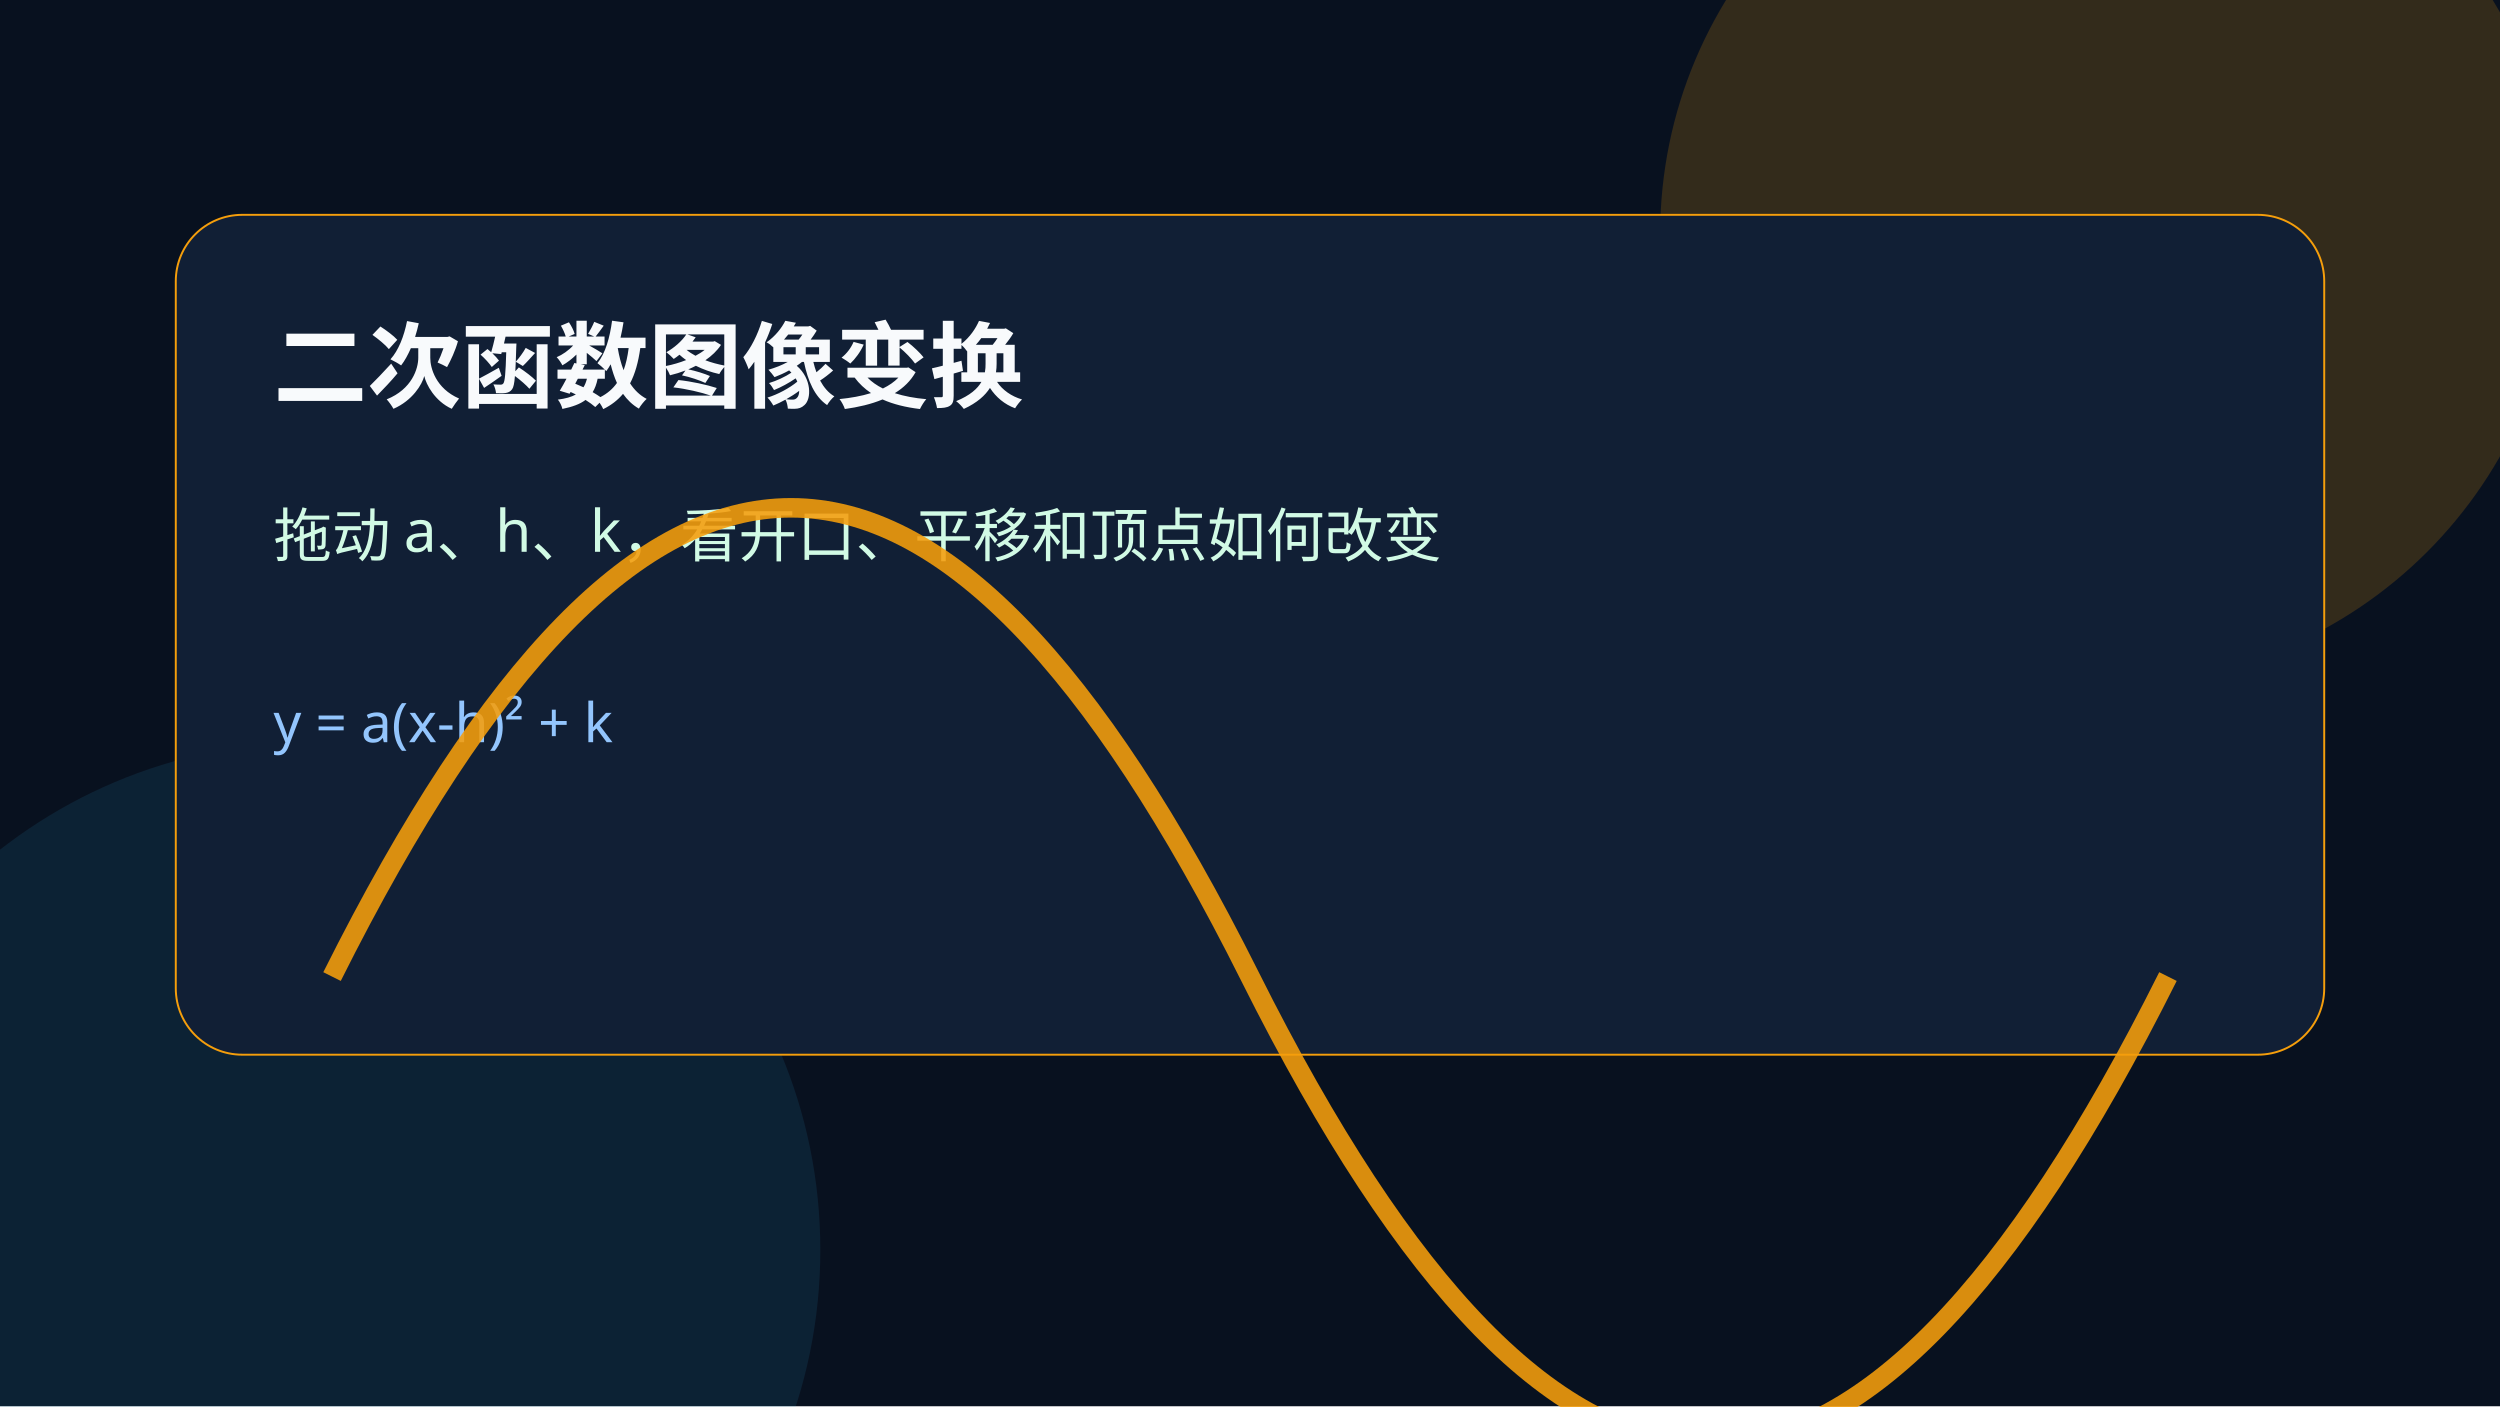
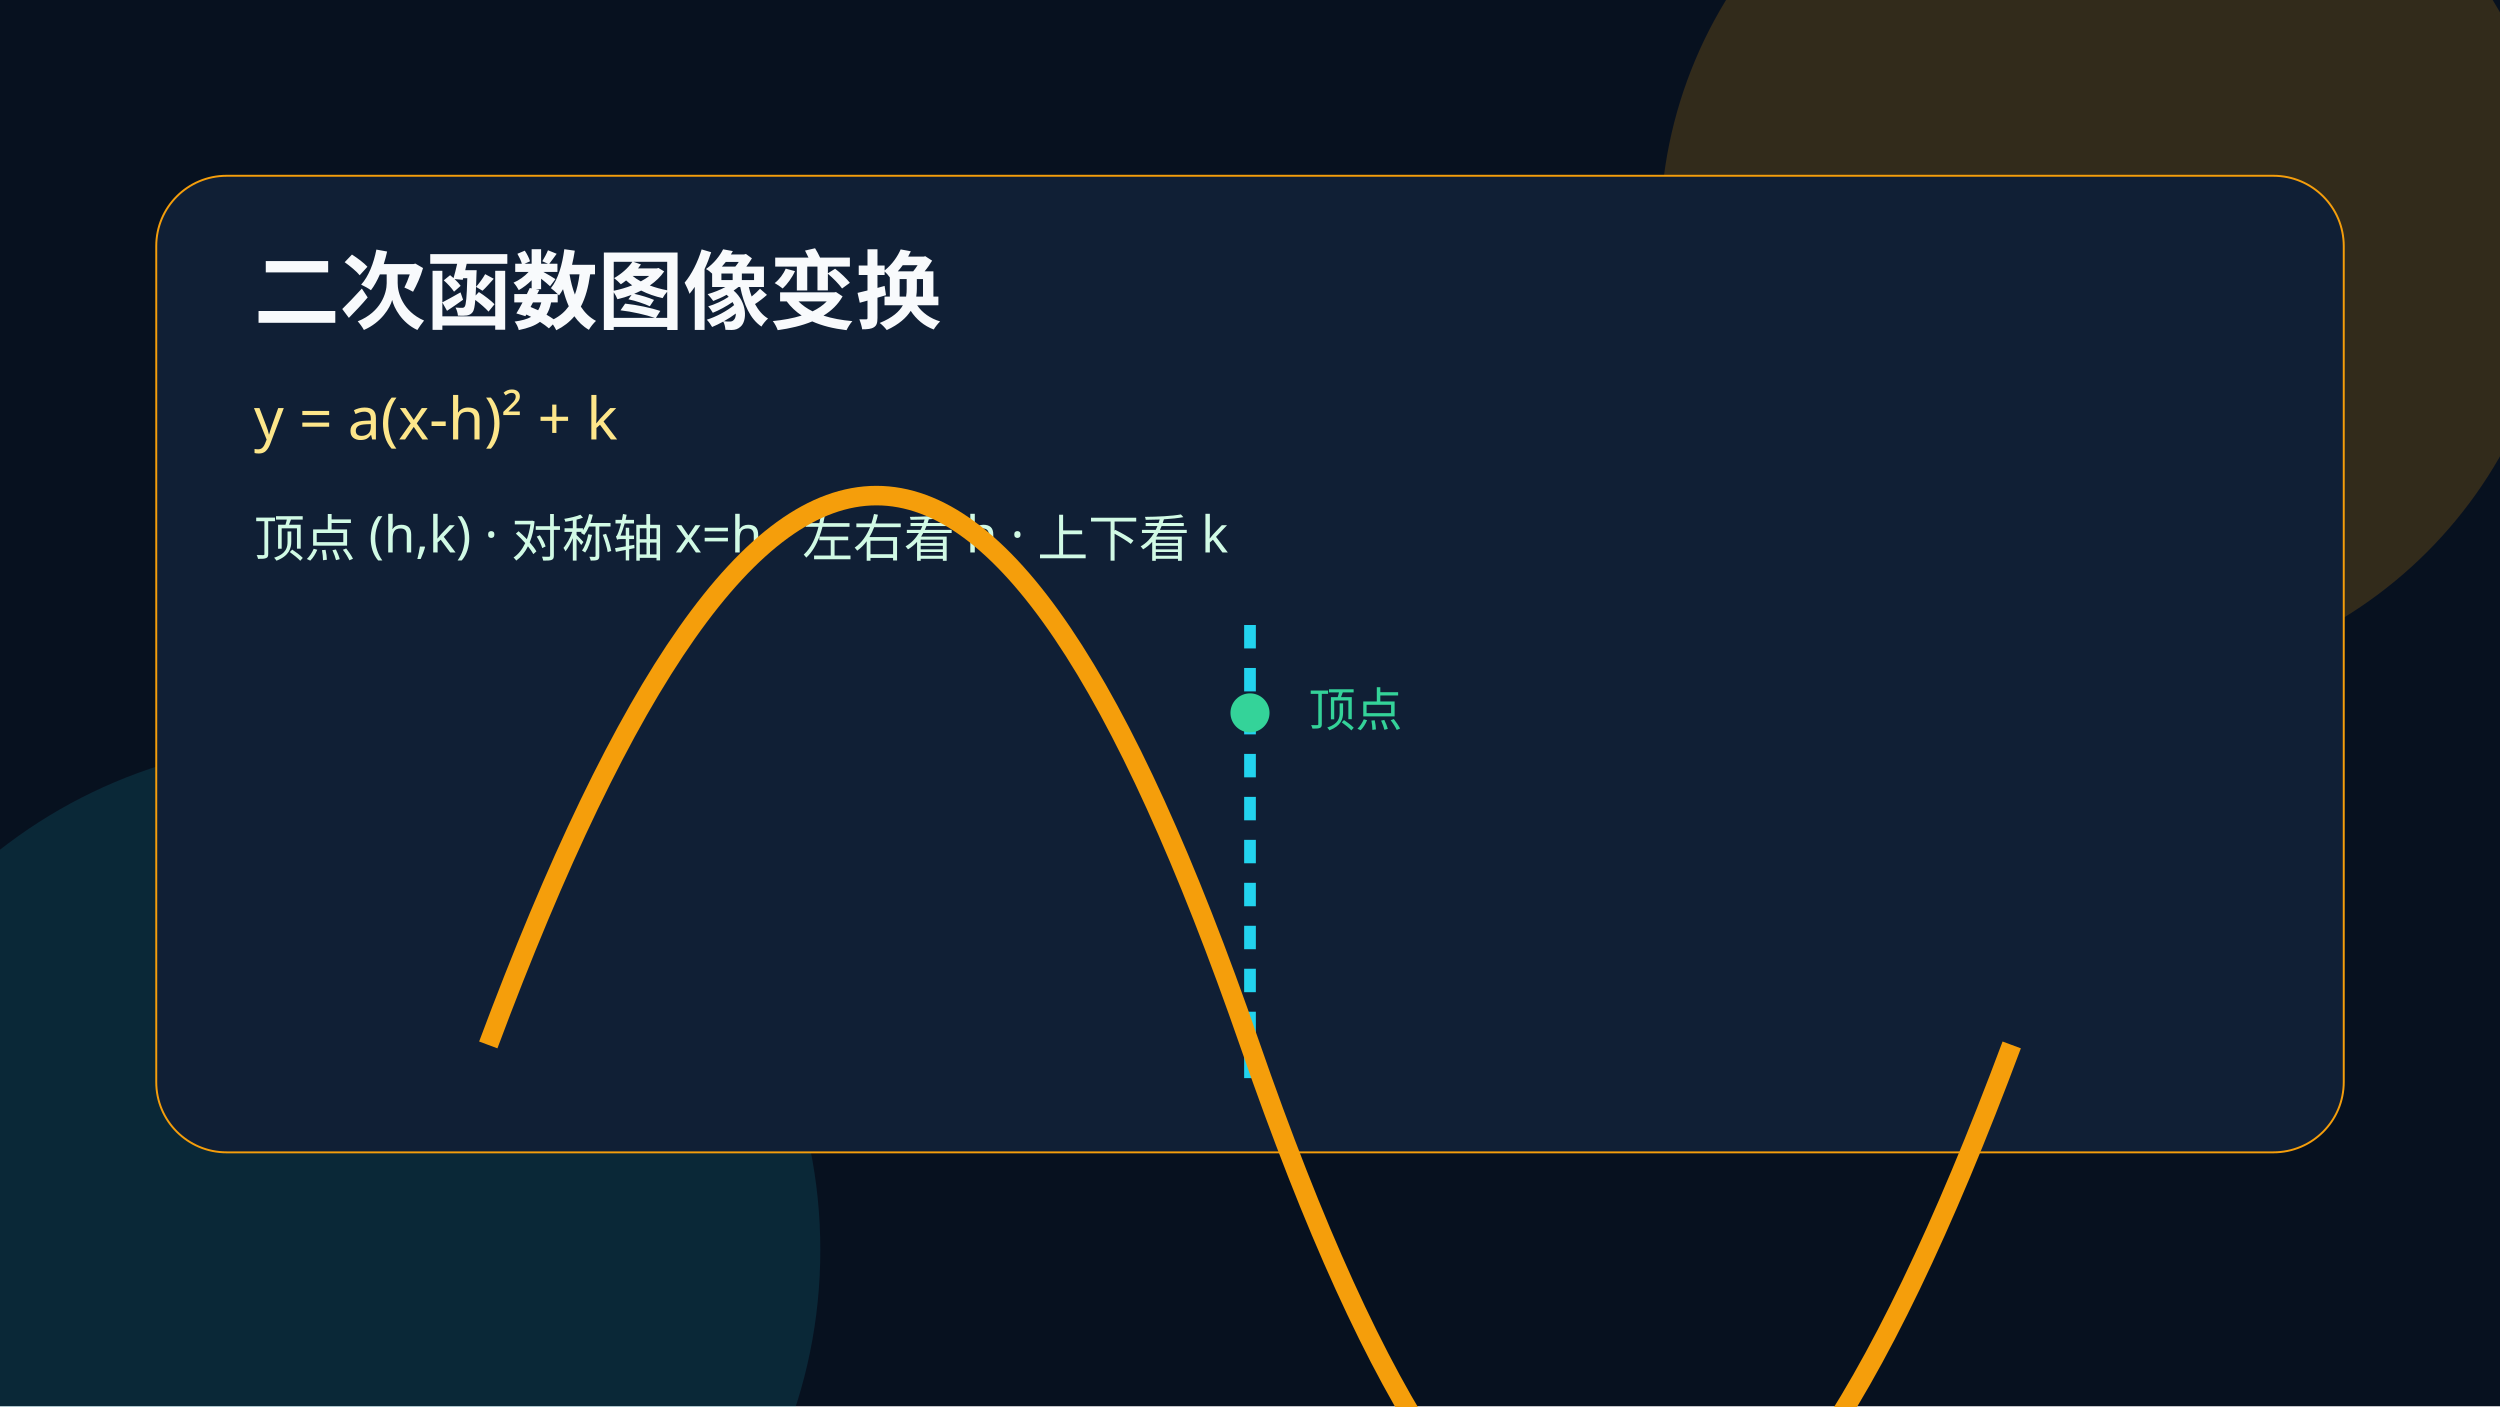
<svg xmlns="http://www.w3.org/2000/svg" width="1280" height="720" viewBox="0 0 1280 720">
-   <rect width="1280" height="720" fill="#08111f" />
+   <rect width="1280" height="720" fill="#07111f" />
  <circle cx="1080" cy="120" r="230" fill="#f59e0b" opacity=".18" />
-   <circle cx="160" cy="640" r="260" fill="#38bdf8" opacity=".10" />
-   <rect x="90" y="110" width="1100" height="430" rx="34" fill="#111f35" stroke="#f59e0b" />
-   <text x="140" y="205" fill="#f8fafc" font-size="48" font-family="PingFang SC" font-weight="800">二次函数图像变换</text>
-   <text x="140" y="285" fill="#d1fae5" font-size="30" font-family="PingFang SC">拖动 a、h、k，看开口、平移和顶点如何改变</text>
-   <text x="140" y="380" fill="#93c5fd" font-size="28" font-family="PingFang SC">y = a(x-h)² + k</text>
-   <path d="M170 500 C330 180 480 180 640 500 S950 820 1110 500" fill="none" stroke="#f59e0b" stroke-width="10" opacity=".88" />
+   <circle cx="160" cy="640" r="260" fill="#22d3ee" opacity=".12" />
+   <rect x="80" y="90" width="1120" height="500" rx="36" fill="#101f35" stroke="#f59e0b" />
+   <text x="130" y="165" fill="#f8fafc" font-size="44" font-family="PingFang SC" font-weight="800">二次函数图像变换</text>
+   <text x="130" y="225" fill="#fde68a" font-size="30" font-family="PingFang SC">y = a(x-h)² + k</text>
+   <text x="130" y="285" fill="#d1fae5" font-size="26" font-family="PingFang SC">顶点 (h,k) · 对称轴 x=h · 左右看 h · 上下看 k</text>
+   <line x1="640" y1="320" x2="640" y2="560" stroke="#22d3ee" stroke-width="6" stroke-dasharray="12 10" />
+   <path d="M250 535 C390 160 510 160 640 535 S890 910 1030 535" fill="none" stroke="#f59e0b" stroke-width="10" />
+   <circle cx="640" cy="365" r="10" fill="#34d399" />
+   <text x="670" y="372" fill="#34d399" font-size="24" font-family="PingFang SC">顶点</text>
</svg>
